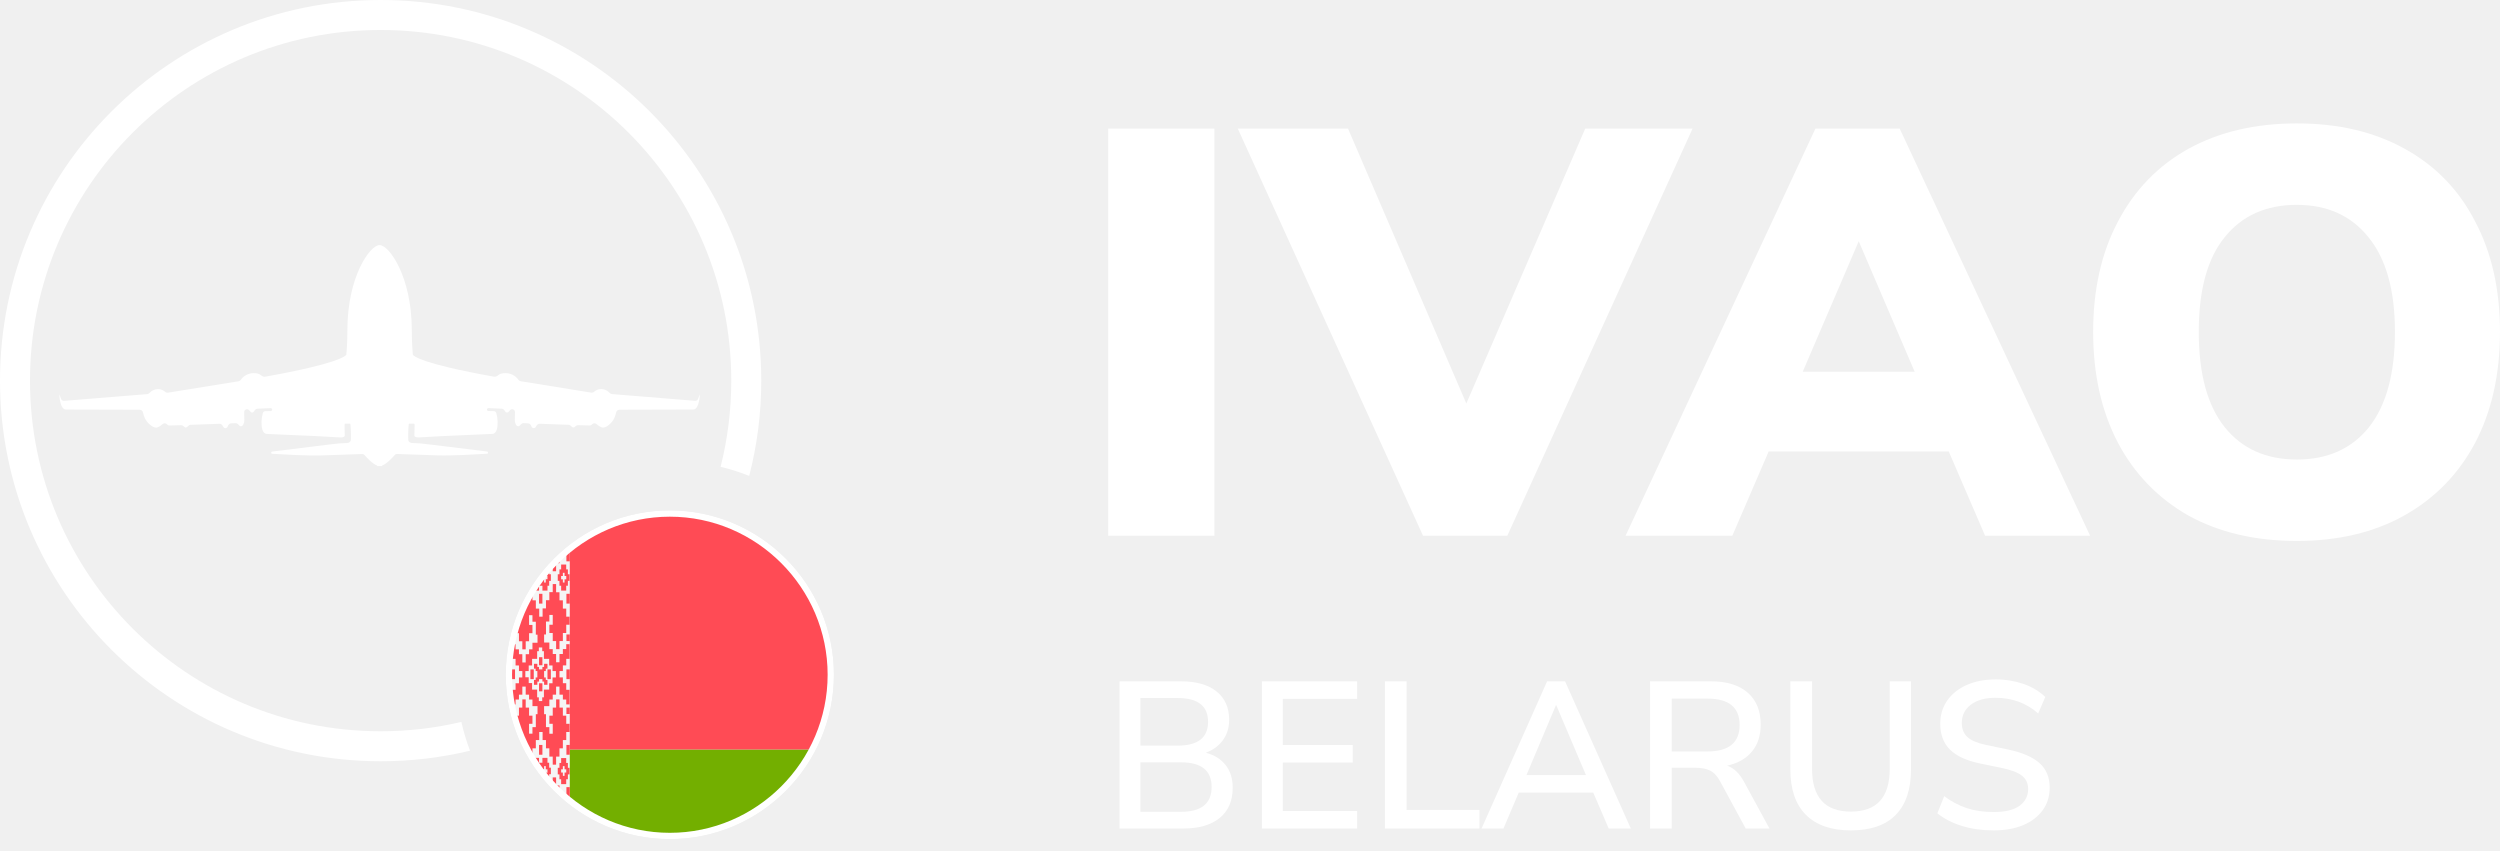
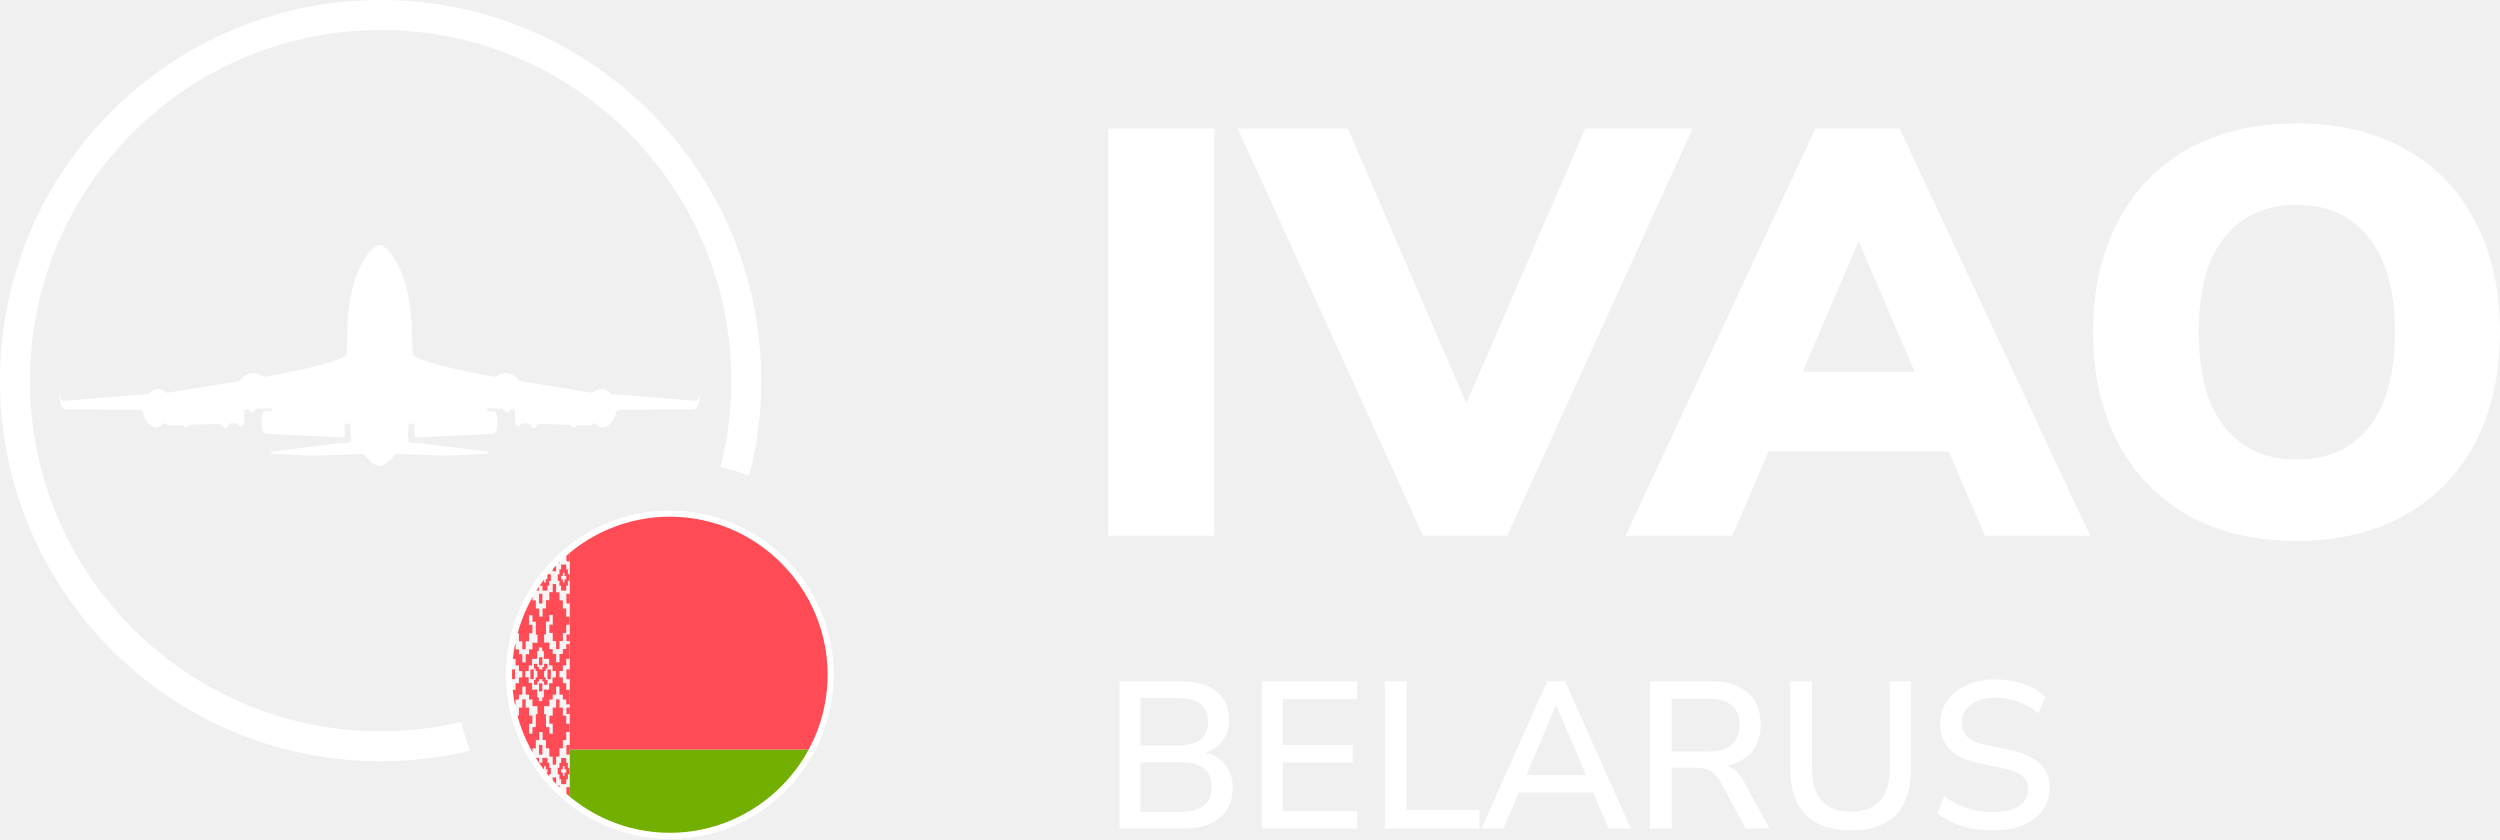
- <svg xmlns="http://www.w3.org/2000/svg" viewBox="0 0 4334.95 1474.79">
+ <svg xmlns="http://www.w3.org/2000/svg" viewBox="0 0 4335 1455">
  <defs>
    <style>.cls-1{filter:url(#luminosity-invert);}.cls-2{fill:none;}.cls-10,.cls-3{fill:#fff;}.cls-4{mask:url(#mask);}.cls-5{clip-path:url(#clip-path);}.cls-6{fill:#73af00;}.cls-7{fill:#ff4b55;}.cls-8{fill:#f5f5f5;}.cls-9{clip-path:url(#clip-path-4);}.cls-10{fill-rule:evenodd;}</style>
    <filter id="luminosity-invert" filterUnits="userSpaceOnUse" color-interpolation-filters="sRGB">
      <feColorMatrix values="-1 0 0 0 1 0 -1 0 0 1 0 0 -1 0 1 0 0 0 1 0" />
    </filter>
    <mask id="mask" x="864.29" y="863.44" width="895.71" height="611.34" maskUnits="userSpaceOnUse">
      <g id="mask0" class="cls-1">
        <path d="M1161.5,1455c-156.7,0-284.5-128-284.5-285s127.8-285,284.5-285S1446,1013,1446,1170,1318.2,1455,1161.5,1455Z" />
      </g>
    </mask>
    <clipPath id="clip-path">
      <circle class="cls-2" cx="1161.48" cy="1170" r="281" />
    </clipPath>
    <clipPath id="clip-path-4">
      <circle class="cls-2" cx="1163.48" cy="1170" r="281" />
    </clipPath>
  </defs>
-   <g id="Слой_2" data-name="Слой 2">
-     <g id="Logo">
-       <g id="IVAO">
-         <path class="cls-3" d="M1921.62,929V223h184.13V929Z" />
-         <path class="cls-3" d="M2748.73,223h186.14L2613.64,929H2467.53L2146.3,223h191.14l205.15,476.66Z" />
-         <path class="cls-3" d="M3442.13,929l-63.05-146.2H3066.86L3003.81,929H2818.68l329.24-706H3294l330.24,706ZM3125.9,644.59H3320L3223,418.28Z" />
-         <path class="cls-3" d="M3982.7,938q-108.07,0-188.13-44.06-79.07-45.06-122.09-126.18-43-82.11-43-192.26t43-191.26q43-82.12,122.09-126.18Q3874.63,214,3982.7,214t187.13,44.06q80.06,44.06,122.09,126.18,43,81.11,43,191.26t-43,192.26q-43,81.12-123.09,126.18Q4089.78,938,3982.7,938Zm0-141.19q80.06,0,125.09-56.08,45-57.08,45-165.23t-46-164.23q-45-56.07-124.09-56.07-80.05,0-125.09,56.07-45,55.08-45,164.23t45,165.23Q3902.64,796.8,3982.7,796.81Z" />
+   <g id="Logo">
+     <g id="IVAO">
+       <path class="cls-3" d="M1921.62,929V223h184.13V929Z" />
+       <path class="cls-3" d="M2748.73,223h186.14L2613.64,929H2467.53L2146.3,223h191.14l205.15,476.66Z" />
+       <path class="cls-3" d="M3442.13,929l-63.05-146.2H3066.86L3003.81,929H2818.68l329.24-706H3294l330.24,706ZM3125.9,644.59H3320L3223,418.28Z" />
+       <path class="cls-3" d="M3982.7,938q-108.07,0-188.13-44.06-79.07-45.06-122.09-126.18-43-82.11-43-192.26t43-191.26q43-82.12,122.09-126.18Q3874.63,214,3982.7,214t187.13,44.06q80.06,44.06,122.09,126.18,43,81.11,43,191.26t-43,192.26q-43,81.12-123.09,126.18Q4089.78,938,3982.7,938Zm0-141.19q80.06,0,125.09-56.08,45-57.08,45-165.23t-46-164.23q-45-56.07-124.09-56.07-80.05,0-125.09,56.07-45,55.08-45,164.23t45,165.23Q3902.64,796.8,3982.7,796.81Z" />
+     </g>
+     <g class="cls-4">
+       <g id="Divisional">
+         <g class="cls-5">
+           <path class="cls-6" d="M1744.69,1452.72H885.78a15.21,15.21,0,0,1-15.32-15.32V1299.55H1760V1437.4A15.21,15.21,0,0,1,1744.69,1452.72Z" />
+         </g>
+         <g class="cls-5">
+           <path class="cls-7" d="M1744.69,869.51H885.78a15.22,15.22,0,0,0-15.32,15.32v414.72H1760V884.83A15.21,15.21,0,0,0,1744.69,869.51Z" />
+         </g>
+         <g class="cls-5">
+           <path class="cls-8" d="M988,1460.72H879.61a15.21,15.21,0,0,1-15.32-15.32V892.83a15.4,15.4,0,0,1,15.32-15.32H988Z" />
+         </g>
+         <g class="cls-9">
+           <path class="cls-7" d="M887.19,1463.41h5.86V1446.5h-5.86Zm47.48,0h5.85V1446.5h-5.85Zm47.48,0H988V1446.5h-5.85Zm-71.22-44.88h5.85v-14h-5.85Zm47.48,0h5.85v-14h-5.85Zm-71.22-36.74h5.86v-16.91h-5.86Zm47.48,0h5.85v-16.91h-5.85Zm47.48,0H988v-16.91h-5.85Zm-82.92,22.76h5.85v-14.31h5.85v-14h5.85v14h5.86v14.31h5.85v14h-5.85v14.31h-5.86v14h-5.85v-14.31h-5.85v-14.3h-5.85v-13.66Zm47.15,0h5.85v-14.31h5.85v-14h5.86v14h5.85v14.31h5.85v14h-5.85v14.31h-5.85v14h-5.86v-14.31h-5.85v-14.3h-5.85v-13.66Zm12-56.58v14h-5.85v14.31H946.7v14h-5.85v14.31H935v-14.31h-5.86v-14h-5.85V1362h-5.85v-14h-5.85v14h-5.86v14.31h-5.85v14H894v14.31h-5.85v14H894v14h5.85v14.31h5.85v14h5.86v14h5.85v-14h5.85v-14h5.85v-14.31H935v-14h5.85v14h5.85v14.31h5.86v14h5.85v14h5.85v-14h5.85v-14H976v-14.31h5.85v-14h5.85v-14h-5.85v-14.31H976v-14h-5.86V1362h-5.85v-14ZM973,1334H976v-5.52h2.92V1334h2.93v5.53h-2.93v5.86H976v-5.86H973Zm0-19.51v8.46h-2.93v8.45h-2.92v11.38h2.92v8.46H973v8.45h8.78v-8.45h2.93v-8.46h2.92v-11.38h-2.92v-8.45h-2.93v-8.46Zm-80,19.51H896v-5.52h2.93V1334h2.93v5.86H898.9v5.53H896v-5.53h-2.92V1334Zm0-19.83v8.45h-2.93v8.46h-2.93v11.38h2.93v8.45h2.93v8.46h8.78v-8.46h2.92v-8.45h2.93v-11.38h-2.93v-8.46h-2.92v-8.45ZM925.89,1334h2.93v-5.52h2.92V1334h2.93v5.86h-2.93v5.53h-2.92v-5.53h-2.93Zm14.63,0h2.93v-5.52h2.93V1334h2.92v5.86h-2.92v5.53h-2.93v-5.53h-2.93Zm0-19.83v8.45h-5.85v-8.45h-8.78v8.45H923v8.46H920v11.38H923v8.45h2.93v8.46h8.78v-8.46h5.85v8.46h8.78v-8.46h2.93v-8.45h2.93v-11.38h-2.93v-8.46H949.3v-8.45Zm-53.33-5.53h5.86v-16.91h-5.86Zm47.48,0h5.85v-16.91h-5.85Zm47.48,0H988v-16.91h-5.85Zm-95-70.56h5.86V1227h-5.86Zm95,0H988V1227h-5.85Zm-47.48-39.35h5.85v-14h-5.85Zm-47.48-38v8.46h0v8.45h5.86v-8.45h0v-8.46Zm32.52,0v8.46h0v8.45h5.85v-8.45h0v-8.46Zm29.59,0v8.46h0v8.45h5.86v-8.45h0v-8.46Zm32.85,0v8.46h0v8.45H988v-8.45h0v-8.46Zm-38.7-9.75v5.52h-2.93v4.23h-5.85v-4.23h-2.93v-5.52h-5.85v8.45h2.93v4.23h2.92v5.53h0v5.52h-2.92v4.23h-2.93v8.46h5.85v-5.53h2.93v-4.23h5.85v4.23h2.93v5.53h5.85v-8.46h-2.92v-4.23h-2.93v-5.52h0v-5.53h2.93v-4.23h2.92v-8.45Zm-8.78,2.6h5.85v-14h-5.85Zm-47.48-42h5.86v-11.38h-5.86Zm95,0H988v-11.38h-5.85Zm-95-65h5.86v-16.91h-5.86Zm47.48,0h5.85v-16.91h-5.85Zm47.48,0H988v-16.91h-5.85Zm-71.22,122.92v-5.85h5.85v-9.76h5.86v-11.38h8.78v-13.33h2.92v-6.5h5.86v6.5h2.92v13.33h9.11v11.38h5.85v9.76h5.85v11.05h-5.85v10.09h-5.85v11h-9.11v13.33H940.2v6.51h-5.86v-6.51h-2.92v-13.33h-8.78V1184.4h-5.86v-10.08h-5.85v-4.88Zm47.48-156.74v14h-5.85v14H946.7V1055h-5.85v14.31H935v-14h-5.86V1041h-5.85v-14h-5.85V1012.7h-5.85V1027h-5.86v14h-5.85v14.31H894v14.31h-5.85v14H894v14.31h5.85v14h5.85v14h5.86v-14h5.85v-14h5.85v-14.31h-5.85v-16.91h5.85v11.39h5.85v22.43h2.93v14h-8.78v11.38h-5.85v8.45h-5.85v14.31h-5.86v-14.31h-5.85v-8.45H894v-8.78h-5.86v25.36H894v11.38h5.85v9.76h5.85v5.53h0v5.52h-5.85v10.09H894v11.38h-5.86v25.36H894V1213h5.85v-8.46h5.85v-14h5.86v14h5.85V1213h5.85v11.38h8.78v14h-2.93v22.44h-5.85v11.38h-5.85V1255h5.85v-14h-5.85v-14h-5.85v-14.31h-5.86V1227h-5.85v14H894v14h-5.85v14.31H894v14h5.85v14.3h5.85v14.31h5.86v14h5.85v-14h5.85v-14.31h5.85v-14.3H935v-14h5.85v14h5.85v14.3h5.86v14.31h5.85v14h5.85v-14h5.85v-14.31H976v-14.3h5.85v-14h5.85V1255h-5.85v-14H976v-14h-5.86v-14.31h-5.85V1227h-5.85v14h-5.85v14h5.85v17.23h-5.85v-11.38H946.7v-22.44h-3.25v-14h9.11V1213h5.85v-8.46h5.85v-14h5.85v14H976V1213h5.85v8.45h5.85v-25.36h-5.85v-11.38H976v-10.08h-5.86v-5.53h0v-5.53H976v-9.76h5.85v-11.38h5.85v-25.36h-5.85v8.45H976V1134h-5.86v14.3h-5.85V1134h-5.85v-8.46h-5.85v-11.38h-9.11v-14h3.25v-22.44h5.86v-11.38h5.85v16.91h-5.85v14.31h5.85v14h5.85v14h5.85v-14H976v-14h5.85v-14.31h5.85v-14h-5.85v-14H976V1041h-5.86v-14h-5.85V1012.7Zm-65.36-14H896v-5.53h2.93v5.53h2.93v5.53H898.9v5.85H896v-5.85h-2.92v-5.53Zm0-11.38h-2.93v8.45h-2.93v11.39h2.93v8.45h2.93v8.45h8.78v-8.45h2.92v-8.45h2.93V995.79h-2.93v-8.45h-2.92v-8.13h-8.78Zm32.84,11.38h2.93v-5.53h2.92v5.53h2.93v5.53h-2.93v5.85h-2.92v-5.85h-2.93Zm14.63,0h2.93v-5.53h2.93v5.53h2.92v5.53h-2.92v5.85h-2.93v-5.85h-2.93Zm-14.63-11.38H923v8.45H920v11.39H923v8.45h2.93v8.45h8.78v-8.45h5.85v8.45h8.78v-8.45h2.93v-8.45h2.93V995.79h-2.93v-8.45H949.3v-8.13h-8.78v8.13h-5.85v-8.13h-8.78ZM973,998.72H976v-5.53h2.92v5.53h2.93v5.85h-2.93v5.53H976v-5.53H973Zm0-19.84v8.46h-2.93v8.45h-2.92v11.39h2.92v8.45H973v8.45h8.78v-8.45h2.93v-8.45h2.92V995.79h-2.92v-8.45h-2.93v-8.46Zm-85.85-5.52h5.86V956.45h-5.86Zm47.48,0h5.85V956.45h-5.85Zm47.48,0H988V956.45h-5.85ZM910.93,934h5.85V919.7h-5.85Zm47.48,0h5.85V919.7h-5.85Zm-71.22-42.27h5.86V874.83h-5.86Zm47.48,0h5.85V874.83h-5.85Zm47.48,0H988V874.83h-5.85Zm-82.92,28h5.85v-14h5.85V891.41h5.85v14.31h5.86v14h5.85V934h-5.85v14h-5.86V962.3h-5.85V948h-5.85V934h-5.85V919.7Zm47.15,0h5.85v-14h5.85V891.41h5.86v14.31h5.85v14h5.85V934h-5.85v14h-5.85V962.3h-5.86V948h-5.85V934h-5.85V919.7Zm12-56.26v14.31h-5.85v14H946.7V906h-5.85v14H935V905.72h-5.86V891.41h-5.85v-14h-5.85v-14h-5.85v14.31h-5.86v14h-5.85V906H894v14h-5.85v14.3H894v14h5.85v14.31h5.85v14.3h5.86v14h5.85v-14h5.85v-14.3h5.85V948H935V934h5.85v14h5.85V962.3h5.86v14.31h5.85v14h5.85v-14h5.85V962.3H976V948h5.85V934h5.85V919.7h-5.85v-14H976V891.41h-5.86v-14h-5.85v-14Z" />
+         </g>
+         <path id="Outline" class="cls-3" d="M1161.48,895.92c150.44,0,273.62,123.39,273.62,274.08s-123.18,274.08-273.62,274.08S887.86,1320.69,887.86,1170,1011,895.92,1161.48,895.92Zm0-10.92C1004.5,885,877,1012.76,877,1170s127.54,285,284.52,285S1446,1327.24,1446,1170,1318.46,885,1161.48,885Z" />
      </g>
-       <g class="cls-4">
-         <g id="Divisional">
-           <g class="cls-5">
-             <path class="cls-6" d="M1744.69,1452.72H885.78a15.21,15.21,0,0,1-15.32-15.32V1299.55H1760V1437.4A15.21,15.21,0,0,1,1744.69,1452.72Z" />
-           </g>
-           <g class="cls-5">
-             <path class="cls-7" d="M1744.69,869.51H885.78a15.22,15.22,0,0,0-15.32,15.32v414.72H1760V884.83A15.21,15.21,0,0,0,1744.69,869.51Z" />
-           </g>
-           <g class="cls-5">
-             <path class="cls-8" d="M988,1460.72H879.61a15.21,15.21,0,0,1-15.32-15.32V892.83a15.4,15.4,0,0,1,15.32-15.32H988Z" />
-           </g>
-           <g class="cls-9">
-             <path class="cls-7" d="M887.19,1463.41h5.86V1446.5h-5.86Zm47.48,0h5.85V1446.5h-5.85Zm47.48,0H988V1446.5h-5.85Zm-71.22-44.88h5.85v-14h-5.85Zm47.48,0h5.85v-14h-5.85Zm-71.22-36.74h5.86v-16.91h-5.86Zm47.48,0h5.85v-16.91h-5.85Zm47.48,0H988v-16.91h-5.85Zm-82.92,22.76h5.85v-14.31h5.85v-14h5.85v14h5.86v14.31h5.85v14h-5.85v14.31h-5.86v14h-5.85v-14.31h-5.85v-14.3h-5.85v-13.66Zm47.15,0h5.85v-14.31h5.85v-14h5.86v14h5.85v14.31h5.85v14h-5.85v14.31h-5.85v14h-5.86v-14.31h-5.85v-14.3h-5.85v-13.66Zm12-56.58v14h-5.85v14.31H946.7v14h-5.85v14.31H935v-14.31h-5.86v-14h-5.85V1362h-5.85v-14h-5.85v14h-5.86v14.31h-5.85v14H894v14.31h-5.85v14H894v14h5.85v14.31h5.85v14h5.86v14h5.85v-14h5.85v-14h5.85v-14.31H935v-14h5.85v14h5.85v14.31h5.86v14h5.85v14h5.85v-14h5.85v-14H976v-14.31h5.85v-14h5.85v-14h-5.85v-14.31H976v-14h-5.86V1362h-5.85v-14ZM973,1334H976v-5.52h2.92V1334h2.93v5.53h-2.93v5.86H976v-5.86H973Zm0-19.51v8.46h-2.93v8.45h-2.92v11.38h2.92v8.46H973v8.45h8.78v-8.45h2.93v-8.46h2.92v-11.38h-2.92v-8.45h-2.93v-8.46Zm-80,19.51H896v-5.52h2.93V1334h2.93v5.86H898.9v5.53H896v-5.53h-2.92V1334Zm0-19.83v8.45h-2.93v8.46h-2.93v11.38h2.93v8.45h2.93v8.46h8.78v-8.46h2.92v-8.45h2.93v-11.38h-2.93v-8.46h-2.92v-8.45ZM925.89,1334h2.93v-5.52h2.92V1334h2.93v5.86h-2.93v5.53h-2.92v-5.53h-2.93Zm14.63,0h2.93v-5.52h2.93V1334h2.92v5.86h-2.92v5.53h-2.93v-5.53h-2.93Zm0-19.83v8.45h-5.85v-8.45h-8.78v8.45H923v8.46H920v11.38H923v8.45h2.93v8.46h8.78v-8.46h5.85v8.46h8.78v-8.46h2.93v-8.45h2.93v-11.38h-2.93v-8.46H949.3v-8.45Zm-53.33-5.53h5.86v-16.91h-5.86Zm47.48,0h5.85v-16.91h-5.85Zm47.48,0H988v-16.91h-5.85Zm-95-70.56h5.86V1227h-5.86Zm95,0H988V1227h-5.85Zm-47.48-39.35h5.85v-14h-5.85Zm-47.48-38v8.46h0v8.45h5.86v-8.45h0v-8.46Zm32.52,0v8.46h0v8.45h5.85v-8.45h0v-8.46Zm29.59,0v8.46h0v8.45h5.86v-8.45h0v-8.46Zm32.85,0v8.46h0v8.45H988v-8.45h0v-8.46Zm-38.7-9.75v5.52h-2.93v4.23h-5.85v-4.23h-2.93v-5.52h-5.85v8.45h2.93v4.23h2.92v5.53h0v5.52h-2.92v4.23h-2.93v8.46h5.85v-5.53h2.93v-4.23h5.85v4.23h2.93v5.53h5.85v-8.46h-2.92v-4.23h-2.93v-5.52h0v-5.53h2.93v-4.23h2.92v-8.45Zm-8.78,2.6h5.85v-14h-5.85Zm-47.48-42h5.86v-11.38h-5.86Zm95,0H988v-11.38h-5.85Zm-95-65h5.86v-16.91h-5.86Zm47.48,0h5.85v-16.91h-5.85Zm47.48,0H988v-16.91h-5.85Zm-71.22,122.92v-5.85h5.85v-9.76h5.86v-11.38h8.78v-13.33h2.92v-6.5h5.86v6.5h2.92v13.33h9.11v11.38h5.85v9.76h5.85v11.05h-5.85v10.09h-5.85v11h-9.11v13.33H940.2v6.51h-5.86v-6.51h-2.92v-13.33h-8.78V1184.4h-5.86v-10.08h-5.85v-4.88Zm47.48-156.74v14h-5.85v14H946.7V1055h-5.85v14.31H935v-14h-5.86V1041h-5.85v-14h-5.85V1012.7h-5.85V1027h-5.86v14h-5.85v14.31H894v14.31h-5.85v14H894v14.31h5.85v14h5.85v14h5.86v-14h5.85v-14h5.85v-14.31h-5.85v-16.91h5.85v11.39h5.85v22.43h2.93v14h-8.78v11.38h-5.85v8.45h-5.85v14.31h-5.86v-14.31h-5.85v-8.45H894v-8.78h-5.86v25.36H894v11.38h5.85v9.76h5.85v5.53h0v5.52h-5.85v10.09H894v11.38h-5.86v25.36H894V1213h5.85v-8.46h5.85v-14h5.86v14h5.85V1213h5.85v11.38h8.78v14h-2.93v22.44h-5.85v11.38h-5.85V1255h5.85v-14h-5.85v-14h-5.85v-14.31h-5.86V1227h-5.85v14H894v14h-5.85v14.31H894v14h5.85v14.3h5.85v14.31h5.86v14h5.85v-14h5.85v-14.31h5.85v-14.3H935v-14h5.85v14h5.85v14.3h5.86v14.31h5.85v14h5.85v-14h5.85v-14.31H976v-14.3h5.85v-14h5.85V1255h-5.85v-14H976v-14h-5.86v-14.31h-5.85V1227h-5.85v14h-5.85v14h5.85v17.23h-5.85v-11.38H946.7v-22.44h-3.25v-14h9.11V1213h5.85v-8.46h5.85v-14h5.85v14H976V1213h5.85v8.45h5.85v-25.36h-5.85v-11.38H976v-10.08h-5.86v-5.53h0v-5.53H976v-9.76h5.85v-11.38h5.85v-25.36h-5.85v8.45H976V1134h-5.86v14.3h-5.85V1134h-5.85v-8.46h-5.85v-11.38h-9.11v-14h3.25v-22.44h5.86v-11.38h5.85v16.91h-5.85v14.31h5.85v14h5.85v14h5.85v-14H976v-14h5.85v-14.31h5.85v-14h-5.85v-14H976V1041h-5.86v-14h-5.85V1012.7Zm-65.36-14H896v-5.53h2.93v5.53h2.93v5.53H898.9v5.85H896v-5.85h-2.92v-5.53Zm0-11.38h-2.93v8.45h-2.93v11.39h2.93v8.45h2.93v8.45h8.78v-8.45h2.92v-8.45h2.93V995.79h-2.93v-8.45h-2.92v-8.13h-8.78Zm32.84,11.38h2.93v-5.53h2.92v5.53h2.93v5.53h-2.93v5.85h-2.92v-5.85h-2.93Zm14.63,0h2.93v-5.53h2.93v5.53h2.92v5.53h-2.92v5.85h-2.93v-5.85h-2.93Zm-14.63-11.38H923v8.45H920v11.39H923v8.45h2.93v8.45h8.78v-8.45h5.85v8.45h8.78v-8.45h2.93v-8.45h2.93V995.79h-2.93v-8.45H949.3v-8.13h-8.78v8.13h-5.85v-8.13h-8.78ZM973,998.72H976v-5.53h2.92v5.53h2.93v5.85h-2.93v5.53H976v-5.53H973Zm0-19.84v8.46h-2.93v8.45h-2.92v11.39h2.92v8.45H973v8.45h8.78v-8.45h2.93v-8.45h2.92V995.79h-2.92v-8.45h-2.93v-8.46Zm-85.85-5.52h5.86V956.45h-5.86Zm47.48,0h5.85V956.45h-5.85Zm47.48,0H988V956.45h-5.85ZM910.93,934h5.85V919.7h-5.85Zm47.48,0h5.85V919.7h-5.85Zm-71.22-42.27h5.86V874.83h-5.86Zm47.48,0h5.85V874.83h-5.85Zm47.48,0H988V874.83h-5.85Zm-82.92,28h5.85v-14h5.85V891.41h5.85v14.31h5.86v14h5.85V934h-5.85v14h-5.86V962.3h-5.85V948h-5.85V934h-5.85V919.7Zm47.15,0h5.85v-14h5.85V891.41h5.86v14.31h5.85v14h5.85V934h-5.85v14h-5.85V962.3h-5.86V948h-5.85V934h-5.85V919.7Zm12-56.26v14.31h-5.85v14H946.7V906h-5.85v14H935V905.72h-5.86V891.41h-5.85v-14h-5.85v-14h-5.85v14.31h-5.86v14h-5.85V906H894v14h-5.85v14.3H894v14h5.85v14.31h5.85v14.3h5.86v14h5.85v-14h5.85v-14.3h5.85V948H935V934h5.85v14h5.85V962.3h5.86v14.31h5.85v14h5.85v-14h5.85V962.3H976V948h5.85V934h5.85V919.7h-5.85v-14H976V891.41h-5.86v-14h-5.85v-14Z" />
-           </g>
-           <path id="Outline" class="cls-3" d="M1161.48,895.92c150.44,0,273.62,123.39,273.62,274.08s-123.18,274.08-273.62,274.08S887.86,1320.69,887.86,1170,1011,895.92,1161.48,895.92Zm0-10.92C1004.5,885,877,1012.76,877,1170s127.54,285,284.52,285S1446,1327.24,1446,1170,1318.46,885,1161.48,885Z" />
-         </g>
-       </g>
-       <path id="Plane" class="cls-10" d="M767.52,773.47c-.27,0-35.38-4.5-39.5-4.68l-1.45-.06c-3.2-.13-8.66-.35-12.64-.61-2.76-.18-5.93-2.5-6-5.26-.06-1.41-.08-3-.09-4.69,0-1.44,0-2.92-.07-4.31,0-6.08.67-16,1-18.32a1.54,1.54,0,0,1,.17-.45,1.21,1.21,0,0,1,1.09-.48h7.76c1.21,0,1.25,3,1.09,4.85,0,.12,0,.24,0,.37,0,1.64-.35,14-.35,15.65s3.41,3.23,7.72,3,41.31-2.29,42-2.33h0l85.46-3.78c8.08-.36,9.34-12.24,9.16-21.41a64.33,64.33,0,0,0-2.24-14.66,4.67,4.67,0,0,0-4.47-3.41l-9.34-.22a2.5,2.5,0,1,1,.16-5l23.08,1c2.31.1,4.17,1.84,5.3,3.86.82,1.46,2.06,2.79,3.85,2.79a3.17,3.17,0,0,0,2.49-1.15l.34-.41c1.7-2,3.6-4.29,6.2-4.19a4.88,4.88,0,0,1,4.72,5c-.07,4.41-.18,10.72-.29,13.92,0,5.4,2.34,10.44,5.75,10.62a3.74,3.74,0,0,0,3.1-1.38c1.7-2,3.75-4.12,6.35-4l7.84.33c2.68.11,4.69,2.39,5.62,4.9.66,1.78,1.86,3.39,4,3.39,2.2.17,3.54-1.4,4.36-3.16,1.12-2.42,3.29-4.5,5.95-4.4l50.6,1.82c1.72.06,3,1.28,4.34,2.5a15,15,0,0,0,2.11,1.76,2.54,2.54,0,0,0,1.41.4,3.68,3.68,0,0,0,2.53-1.08c1.6-1.48,3.44-3,5.62-2.95l20.22.55a5,5,0,0,0,3.88-1.68l.4-.45a5.45,5.45,0,0,1,7.6-.35c3.3,2.84,8,6.25,11.46,6.14,5.93,0,15.63-8.09,19.4-16.55a46.48,46.48,0,0,0,3.11-9.45,6,6,0,0,1,5.61-5c23-.07,119-.35,128.28-.35,10.59-.18,11.67-27.52,11-25.72-.42,1.05-1.77,4.64-2.81,7.42a5,5,0,0,1-5.09,3.24l-144.2-11.72a6.38,6.38,0,0,1-4.06-2.16,20,20,0,0,0-13.34-6.5,18.12,18.12,0,0,0-13.32,4.46,6.47,6.47,0,0,1-5.15,1.71l-122.53-19.8a6,6,0,0,1-3.81-2.5A27.24,27.24,0,0,0,877.41,647c-6.95-.28-10.91,1.5-13.12,3.34-2,1.66-4.74,3.31-7.3,2.86-127.11-22.56-139.83-36-141-38a1.13,1.13,0,0,1-.16-.54c-.23-2.31-1.76-18.37-1.76-41.81C714,478.79,674.34,425,658.36,425l-.18,0-.18,0c-16,0-55.66,53.79-55.66,147.88,0,23.44-1.54,39.5-1.77,41.81a1.25,1.25,0,0,1-.15.54c-1.22,2-13.95,15.41-141,38-2.56.45-5.3-1.2-7.3-2.86-2.22-1.84-6.17-3.61-13.13-3.34a27.2,27.2,0,0,0-21.45,11.57,6,6,0,0,1-3.82,2.5l-122.53,19.8a6.48,6.48,0,0,1-5.15-1.71,18.12,18.12,0,0,0-13.32-4.46,20.1,20.1,0,0,0-13.34,6.5,6.38,6.38,0,0,1-4.06,2.16L111.08,695.08a5,5,0,0,1-5.1-3.24c-1-2.78-2.38-6.37-2.8-7.42-.72-1.8.36,25.54,10.95,25.72,9.31,0,105.24.28,128.27.35a6,6,0,0,1,5.61,5,47.25,47.25,0,0,0,3.12,9.45c3.77,8.46,13.46,16.55,19.39,16.55,3.47.11,8.16-3.3,11.46-6.14a5.46,5.46,0,0,1,7.61.35l.39.45a5,5,0,0,0,3.88,1.68l20.22-.55c2.18-.06,4,1.47,5.62,2.95a3.7,3.7,0,0,0,2.53,1.08,2.52,2.52,0,0,0,1.41-.4,15.7,15.7,0,0,0,2.12-1.76c1.31-1.22,2.61-2.44,4.33-2.5l50.6-1.82c2.66-.1,4.83,2,5.95,4.4.82,1.76,2.17,3.33,4.36,3.16,2.16,0,3.36-1.61,4-3.39.94-2.51,2.94-4.79,5.62-4.9l7.85-.33c2.6-.11,4.64,2,6.34,4a3.74,3.74,0,0,0,3.1,1.38c3.42-.18,5.75-5.22,5.75-10.62-.11-3.2-.22-9.51-.29-13.92a4.89,4.89,0,0,1,4.72-5c2.61-.1,4.5,2.16,6.21,4.19l.34.41a3.11,3.11,0,0,0,2.49,1.15c1.79,0,3-1.33,3.84-2.79,1.14-2,3-3.76,5.31-3.86l23.07-1a2.5,2.5,0,1,1,.17,5l-9.35.22a4.66,4.66,0,0,0-4.46,3.41A63.77,63.77,0,0,0,453.49,731c-.18,9.17,1.07,21,9.15,21.41l85.47,3.78h0c.7,0,37.74,2.16,42,2.33s7.72-1.25,7.72-3-.32-14-.36-15.65a2,2,0,0,0,0-.25s0-.08,0-.12c-.16-1.83-.12-4.85,1.09-4.85h7.76a1.2,1.2,0,0,1,1.09.48,1.3,1.3,0,0,1,.17.45c.37,2.3,1,12.24,1,18.32,0,1.39,0,2.87-.07,4.31,0,1.66,0,3.28-.08,4.7-.11,2.75-3.29,5.07-6,5.25-3.83.24-9,.46-12.2.59l-1.9.08c-4.11.18-39.23,4.64-39.5,4.68h0c-.28,0-75.24,9.17-77.21,9.53s-1.8,3.78,0,3.78c.3,0,2,.1,4.68.27,13.84.84,54.95,3.36,81.51,2.61,27.26-.92,60.8-2.11,70.06-2.43A5.12,5.12,0,0,1,632,789c3.86,4.44,13.91,15.35,22.14,18.36-.72.5-1,.79.06.79h8.05c1,0,.78-.29.06-.79,8.23-3,18.29-13.92,22.14-18.36a5.13,5.13,0,0,1,4.08-1.81c9.26.32,42.8,1.51,70.07,2.43,26.56.75,67.67-1.77,81.5-2.61,2.72-.17,4.39-.27,4.68-.27,1.8,0,2-3.42,0-3.78s-76.93-9.5-77.2-9.53Z" />
-       <path id="Logo_Outline" data-name="Logo Outline" class="cls-3" d="M660,0C295.5,0,0,295.5,0,660s295.5,660,660,660a659.67,659.67,0,0,0,155-18.3,363.84,363.84,0,0,1-15-49.9A609.53,609.53,0,0,1,660,1268C324.2,1268,52,995.8,52,660S324.2,52,660,52s608,272.2,608,608a608.4,608.4,0,0,1-18.5,149.4,362.49,362.49,0,0,1,49.6,15.8A657.2,657.2,0,0,0,1320,660C1320,295.5,1024.5,0,660,0Z" />
-       <path class="cls-3" d="M1941.28,1436.62V1181.4h106.43q39.83,0,61.72,17.55t21.91,49.06q0,20.63-10.86,35.47t-29.69,21.73q22.08,5.79,34.39,21.35t12.31,39.46q0,34-22.63,52.32t-62.81,18.28Zm36.2-143.72h64.44q52.85,0,52.85-41.27t-52.85-41.27h-64.44Zm0,114.76h70.23q53.22,0,53.22-43.08,0-42.72-53.22-42.72h-70.23Z" />
-       <path class="cls-3" d="M2188.17,1436.62V1181.4h165.08v30.41H2224.37v80h121.28v30.41H2224.37v84h128.88v30.41Z" />
-       <path class="cls-3" d="M2401.4,1436.62V1181.4H2439v223h126.35v32.22Z" />
-       <path class="cls-3" d="M2569,1436.62l113.67-255.22h31.14l114,255.22h-38.37l-26.79-62.27H2633.45L2607,1436.62ZM2697.89,1223l-51,120.91H2750L2698.61,1223Z" />
-       <path class="cls-3" d="M2861.15,1436.62V1181.4h105.71q41.28,0,63.72,19.73t22.44,55.2q0,28.61-15.2,46.88t-43.08,24.44q17.37,5.79,29.32,27.88l44.17,81.09H3027l-44.17-81.46q-7.61-14.12-17.56-19t-25.52-4.89H2898.8v105.35ZM2898.8,1303h61.91q55.74,0,55.75-46,0-45.61-55.75-45.62H2898.8Z" />
-       <path class="cls-3" d="M3209.41,1439.88q-51,0-78-27t-27-79.1V1181.4h37.65v151.68q0,74.22,67.34,74.21t67.34-74.21V1181.4h36.92v152.41q0,52.13-26.43,79.1T3209.41,1439.88Z" />
-       <path class="cls-3" d="M3456.66,1439.88q-30,0-55-7.79t-42.36-21.9l11.95-29.68a133.35,133.35,0,0,0,38.73,20.63q20.64,6.88,46.7,6.88,30.77,0,45.44-11t14.66-28.78q0-14.48-10.5-23t-35.12-13.58l-38.73-8q-34.39-7.25-51.23-23.89t-16.83-44.89q0-22.82,12.13-40.19t33.84-27q21.73-9.59,50-9.59a145.44,145.44,0,0,1,48.33,7.78q22.28,7.78,37.83,22.63l-12.31,28.6q-30.77-27.15-74.21-27.15-26.79,0-42.54,11.94t-15.74,31.86q0,15.21,9.77,24.25t32.58,13.76l38.38,8q36.2,7.59,53.94,23.35t17.74,42.53q0,22.46-12,39.1t-33.67,25.89Q3486.71,1439.88,3456.66,1439.88Z" />
    </g>
+     <path id="Plane" class="cls-10" d="M767.52,773.47c-.27,0-35.38-4.5-39.5-4.68l-1.45-.06c-3.2-.13-8.66-.35-12.64-.61-2.76-.18-5.93-2.5-6-5.26-.06-1.41-.08-3-.09-4.69,0-1.44,0-2.92-.07-4.31,0-6.08.67-16,1-18.32a1.54,1.54,0,0,1,.17-.45,1.21,1.21,0,0,1,1.09-.48h7.76c1.21,0,1.25,3,1.09,4.85,0,.12,0,.24,0,.37,0,1.64-.35,14-.35,15.65s3.41,3.23,7.72,3,41.31-2.29,42-2.33h0l85.46-3.78c8.08-.36,9.34-12.24,9.16-21.41a64.33,64.33,0,0,0-2.24-14.66,4.67,4.67,0,0,0-4.47-3.41l-9.34-.22a2.5,2.5,0,1,1,.16-5l23.08,1c2.31.1,4.17,1.84,5.3,3.86.82,1.46,2.06,2.79,3.85,2.79a3.17,3.17,0,0,0,2.49-1.15l.34-.41c1.7-2,3.6-4.29,6.2-4.19a4.88,4.88,0,0,1,4.72,5c-.07,4.41-.18,10.72-.29,13.92,0,5.4,2.34,10.44,5.75,10.62a3.74,3.74,0,0,0,3.1-1.38c1.7-2,3.75-4.12,6.35-4l7.84.33c2.68.11,4.69,2.39,5.62,4.9.66,1.78,1.86,3.39,4,3.39,2.2.17,3.54-1.4,4.36-3.16,1.12-2.42,3.29-4.5,5.95-4.4l50.6,1.82c1.72.06,3,1.28,4.34,2.5a15,15,0,0,0,2.11,1.76,2.54,2.54,0,0,0,1.41.4,3.68,3.68,0,0,0,2.53-1.08c1.6-1.48,3.44-3,5.62-2.95l20.22.55a5,5,0,0,0,3.88-1.68l.4-.45a5.45,5.45,0,0,1,7.6-.35c3.3,2.84,8,6.25,11.46,6.14,5.93,0,15.63-8.09,19.4-16.55a46.48,46.48,0,0,0,3.11-9.45,6,6,0,0,1,5.61-5c23-.07,119-.35,128.28-.35,10.59-.18,11.67-27.52,11-25.72-.42,1.05-1.77,4.64-2.81,7.42a5,5,0,0,1-5.09,3.24l-144.2-11.72a6.38,6.38,0,0,1-4.06-2.16,20,20,0,0,0-13.34-6.5,18.12,18.12,0,0,0-13.32,4.46,6.47,6.47,0,0,1-5.15,1.71l-122.53-19.8a6,6,0,0,1-3.81-2.5A27.24,27.24,0,0,0,877.41,647c-6.95-.28-10.91,1.5-13.12,3.34-2,1.66-4.74,3.31-7.3,2.86-127.11-22.56-139.83-36-141-38a1.13,1.13,0,0,1-.16-.54c-.23-2.31-1.76-18.37-1.76-41.81C714,478.79,674.34,425,658.36,425l-.18,0-.18,0c-16,0-55.66,53.79-55.66,147.88,0,23.44-1.54,39.5-1.77,41.81a1.25,1.25,0,0,1-.15.54c-1.22,2-13.95,15.41-141,38-2.56.45-5.3-1.2-7.3-2.86-2.22-1.84-6.17-3.61-13.13-3.34a27.2,27.2,0,0,0-21.45,11.57,6,6,0,0,1-3.82,2.5l-122.53,19.8a6.48,6.48,0,0,1-5.15-1.71,18.12,18.12,0,0,0-13.32-4.46,20.1,20.1,0,0,0-13.34,6.5,6.38,6.38,0,0,1-4.06,2.16L111.08,695.08a5,5,0,0,1-5.1-3.24c-1-2.78-2.38-6.37-2.8-7.42-.72-1.8.36,25.54,10.95,25.72,9.31,0,105.24.28,128.27.35a6,6,0,0,1,5.61,5,47.25,47.25,0,0,0,3.12,9.45c3.77,8.46,13.46,16.55,19.39,16.55,3.47.11,8.16-3.3,11.46-6.14a5.46,5.46,0,0,1,7.61.35l.39.45a5,5,0,0,0,3.88,1.68l20.22-.55c2.18-.06,4,1.47,5.62,2.95a3.7,3.7,0,0,0,2.53,1.08,2.52,2.52,0,0,0,1.41-.4,15.7,15.7,0,0,0,2.12-1.76c1.31-1.22,2.61-2.44,4.33-2.5l50.6-1.82c2.66-.1,4.83,2,5.95,4.4.82,1.76,2.17,3.33,4.36,3.16,2.16,0,3.36-1.61,4-3.39.94-2.51,2.94-4.79,5.62-4.9l7.85-.33c2.6-.11,4.64,2,6.34,4a3.74,3.74,0,0,0,3.1,1.38c3.42-.18,5.75-5.22,5.75-10.62-.11-3.2-.22-9.51-.29-13.92a4.89,4.89,0,0,1,4.72-5c2.61-.1,4.5,2.16,6.21,4.19l.34.41a3.11,3.11,0,0,0,2.49,1.15c1.79,0,3-1.33,3.84-2.79,1.14-2,3-3.76,5.31-3.86l23.07-1a2.5,2.5,0,1,1,.17,5l-9.35.22a4.66,4.66,0,0,0-4.46,3.41A63.77,63.77,0,0,0,453.49,731c-.18,9.17,1.07,21,9.15,21.41l85.47,3.78h0c.7,0,37.74,2.16,42,2.33s7.72-1.25,7.72-3-.32-14-.36-15.65a2,2,0,0,0,0-.25s0-.08,0-.12c-.16-1.83-.12-4.85,1.09-4.85h7.76a1.2,1.2,0,0,1,1.09.48,1.3,1.3,0,0,1,.17.45c.37,2.3,1,12.24,1,18.32,0,1.39,0,2.87-.07,4.31,0,1.66,0,3.28-.08,4.7-.11,2.75-3.29,5.07-6,5.25-3.83.24-9,.46-12.2.59l-1.9.08c-4.11.18-39.23,4.64-39.5,4.68h0c-.28,0-75.24,9.17-77.21,9.53s-1.8,3.78,0,3.78c.3,0,2,.1,4.68.27,13.84.84,54.95,3.36,81.51,2.61,27.26-.92,60.8-2.11,70.06-2.43A5.12,5.12,0,0,1,632,789c3.86,4.44,13.91,15.35,22.14,18.36-.72.5-1,.79.06.79h8.05c1,0,.78-.29.06-.79,8.23-3,18.29-13.92,22.14-18.36a5.13,5.13,0,0,1,4.08-1.81c9.26.32,42.8,1.51,70.07,2.43,26.56.75,67.67-1.77,81.5-2.61,2.72-.17,4.39-.27,4.68-.27,1.8,0,2-3.42,0-3.78s-76.93-9.5-77.2-9.53Z" />
+     <path id="Logo_Outline" data-name="Logo Outline" class="cls-3" d="M660,0C295.5,0,0,295.5,0,660s295.5,660,660,660a659.67,659.67,0,0,0,155-18.3,363.84,363.84,0,0,1-15-49.9A609.53,609.53,0,0,1,660,1268C324.2,1268,52,995.8,52,660S324.2,52,660,52s608,272.2,608,608a608.4,608.4,0,0,1-18.5,149.4,362.49,362.49,0,0,1,49.6,15.8A657.2,657.2,0,0,0,1320,660C1320,295.5,1024.5,0,660,0Z" />
+     <path class="cls-3" d="M1941.28,1436.62V1181.4h106.43q39.83,0,61.72,17.55t21.91,49.06q0,20.63-10.86,35.47t-29.69,21.73q22.08,5.79,34.39,21.35t12.31,39.46q0,34-22.63,52.32t-62.81,18.28Zm36.2-143.72h64.44q52.85,0,52.85-41.27t-52.85-41.27h-64.44Zm0,114.76h70.23q53.22,0,53.22-43.08,0-42.72-53.22-42.72h-70.23Z" />
+     <path class="cls-3" d="M2188.17,1436.62V1181.4h165.08v30.41H2224.37v80h121.28v30.41H2224.37v84h128.88v30.41Z" />
+     <path class="cls-3" d="M2401.4,1436.62V1181.4H2439v223h126.35v32.22Z" />
+     <path class="cls-3" d="M2569,1436.62l113.67-255.22h31.13l114,255.22h-38.37l-26.79-62.27H2633.45L2607,1436.62ZM2697.89,1223l-51,120.91H2750L2698.61,1223Z" />
+     <path class="cls-3" d="M2861.15,1436.62V1181.4h105.71q41.28,0,63.72,19.73t22.44,55.2q0,28.61-15.2,46.88t-43.08,24.44q17.37,5.79,29.32,27.88l44.17,81.09H3027l-44.17-81.46q-7.61-14.12-17.56-19t-25.52-4.89H2898.8v105.35ZM2898.8,1303h61.91q55.74,0,55.75-46,0-45.61-55.75-45.62H2898.8Z" />
+     <path class="cls-3" d="M3209.41,1439.88q-51,0-78-27t-27-79.1V1181.4h37.65v151.68q0,74.22,67.34,74.21t67.34-74.21V1181.4h36.92v152.41q0,52.13-26.43,79.1T3209.41,1439.88Z" />
+     <path class="cls-3" d="M3456.66,1439.88q-30,0-55-7.79t-42.36-21.9l11.95-29.68a133.35,133.35,0,0,0,38.73,20.63q20.64,6.88,46.7,6.88,30.77,0,45.44-11t14.66-28.78q0-14.48-10.5-23t-35.12-13.58l-38.73-8q-34.39-7.25-51.23-23.89t-16.83-44.89q0-22.82,12.13-40.19t33.84-27q21.73-9.59,50-9.59a145.44,145.44,0,0,1,48.33,7.78q22.28,7.78,37.83,22.63l-12.31,28.6q-30.77-27.15-74.21-27.15-26.79,0-42.54,11.94t-15.74,31.86q0,15.21,9.77,24.25t32.58,13.76l38.38,8q36.2,7.59,53.94,23.35t17.74,42.53q0,22.46-12,39.1t-33.67,25.89Q3486.71,1439.88,3456.66,1439.88Z" />
  </g>
</svg>
